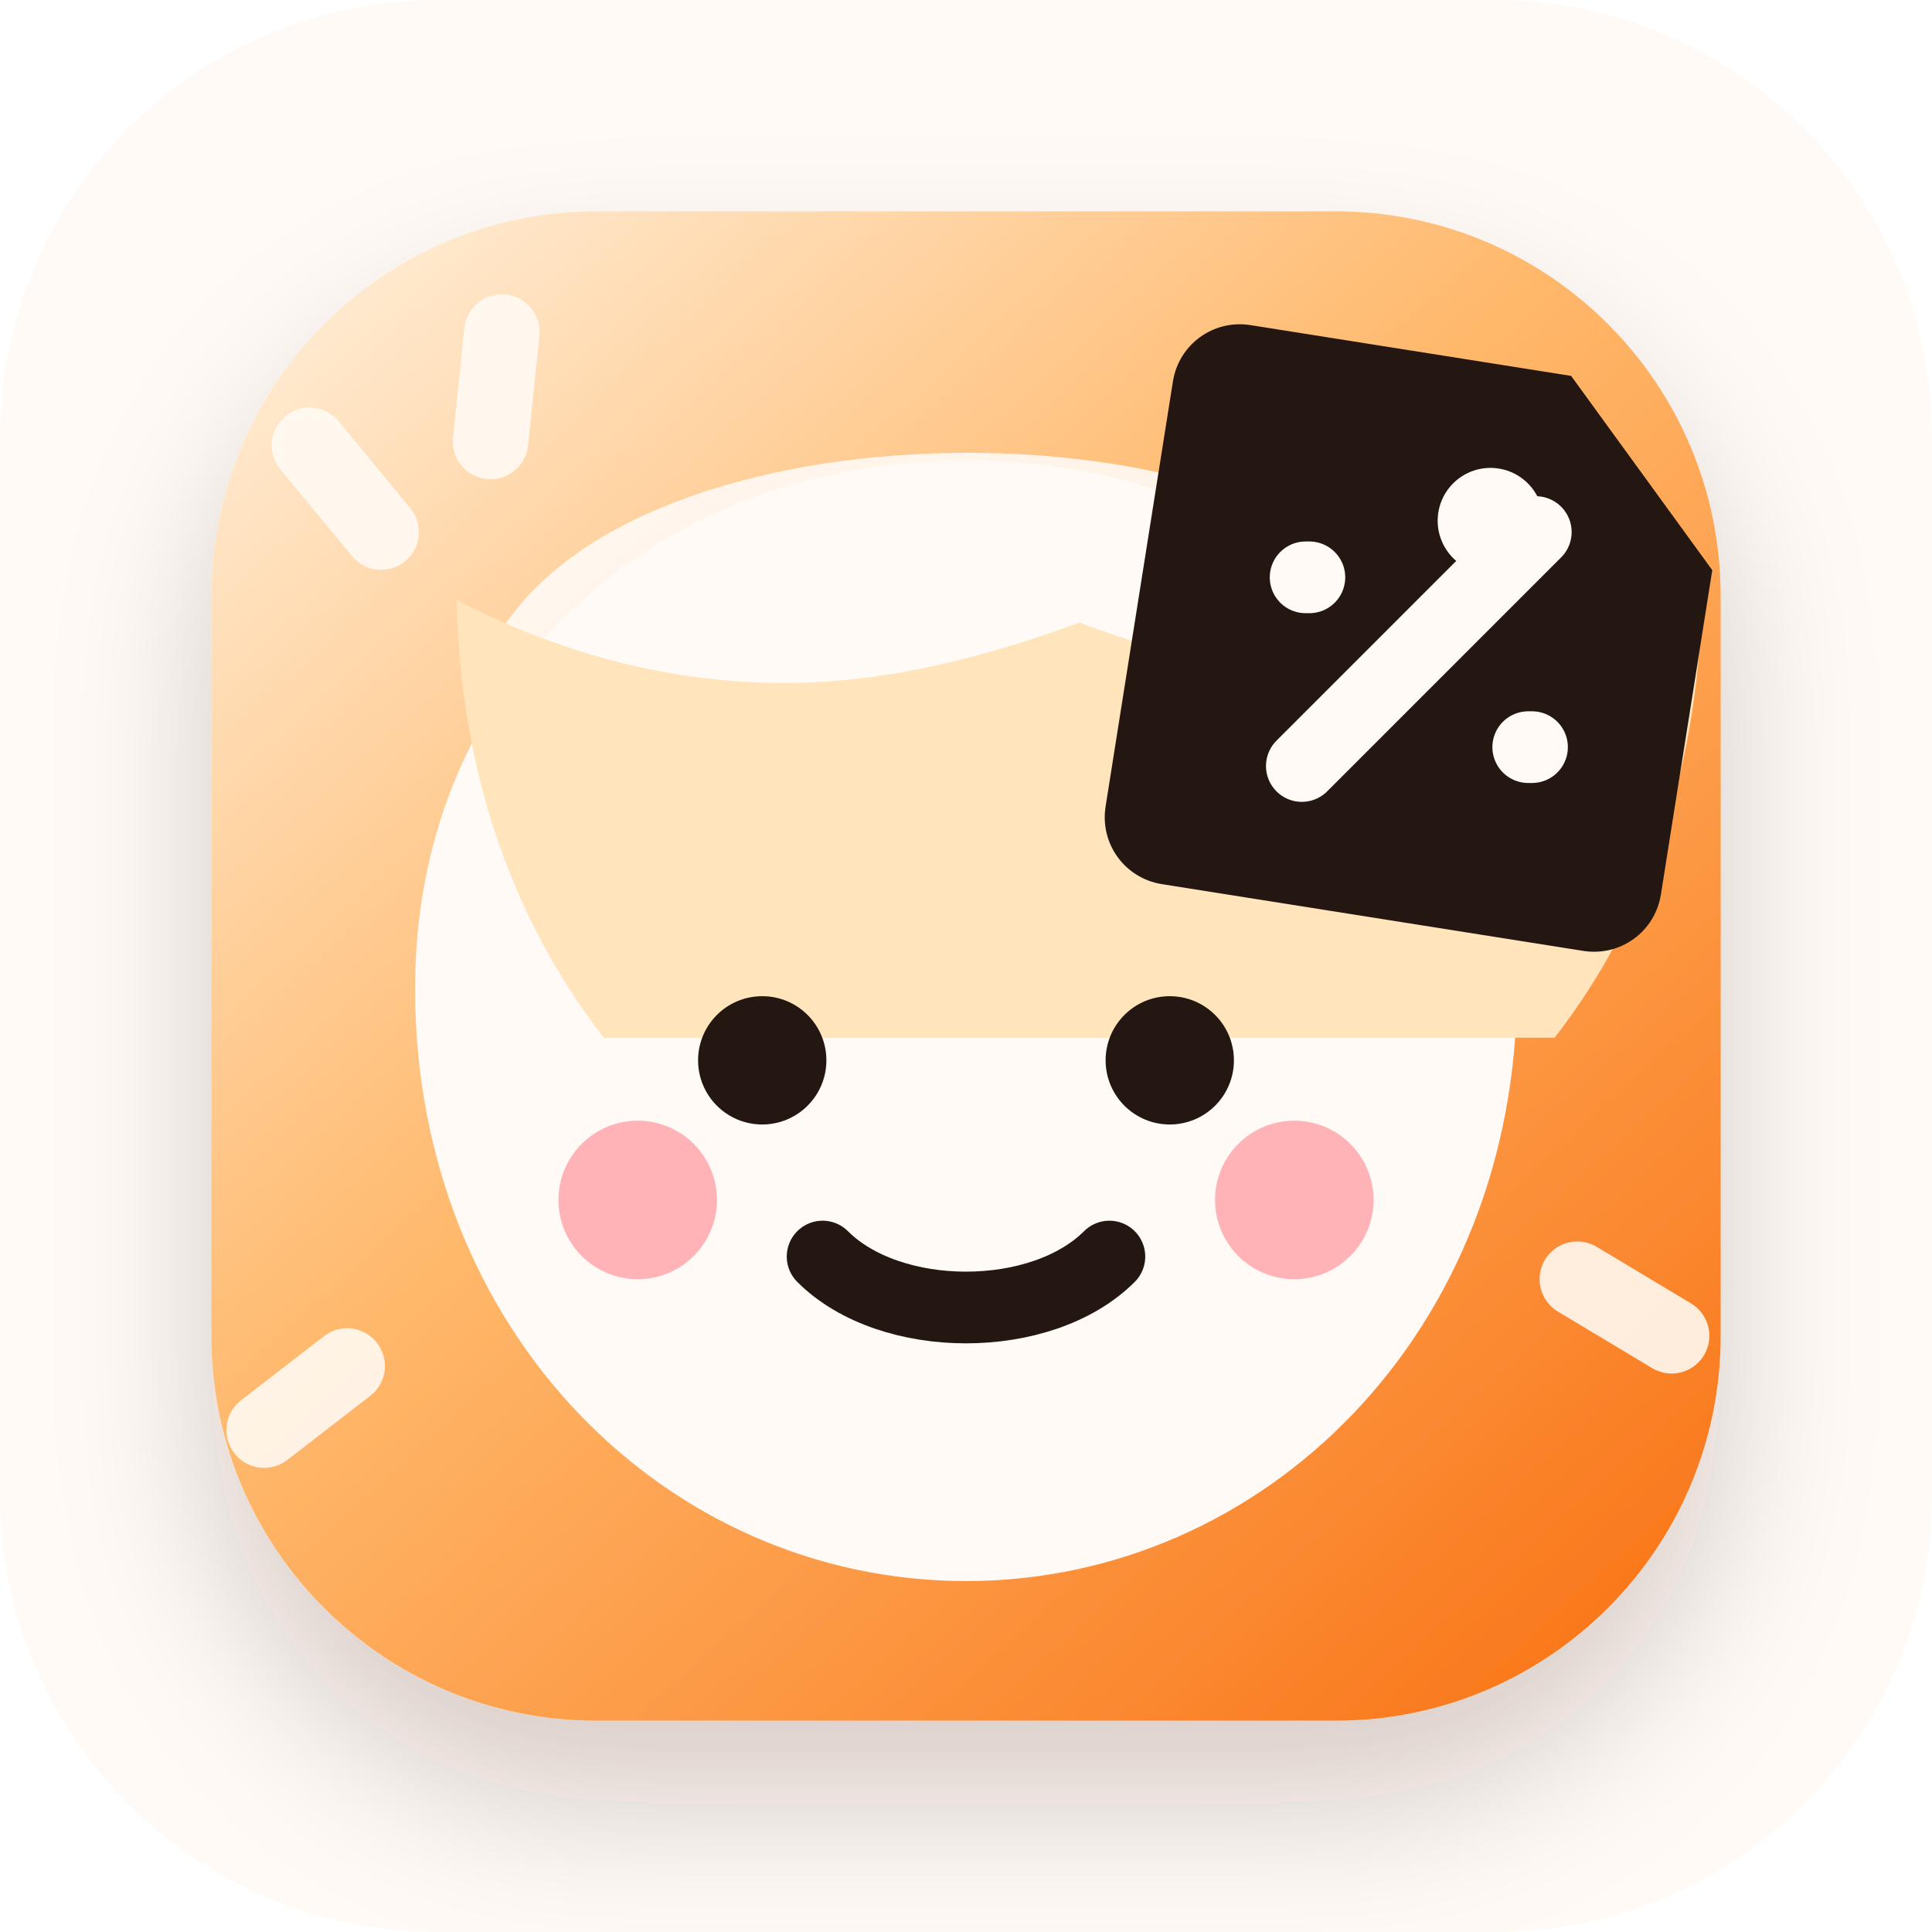
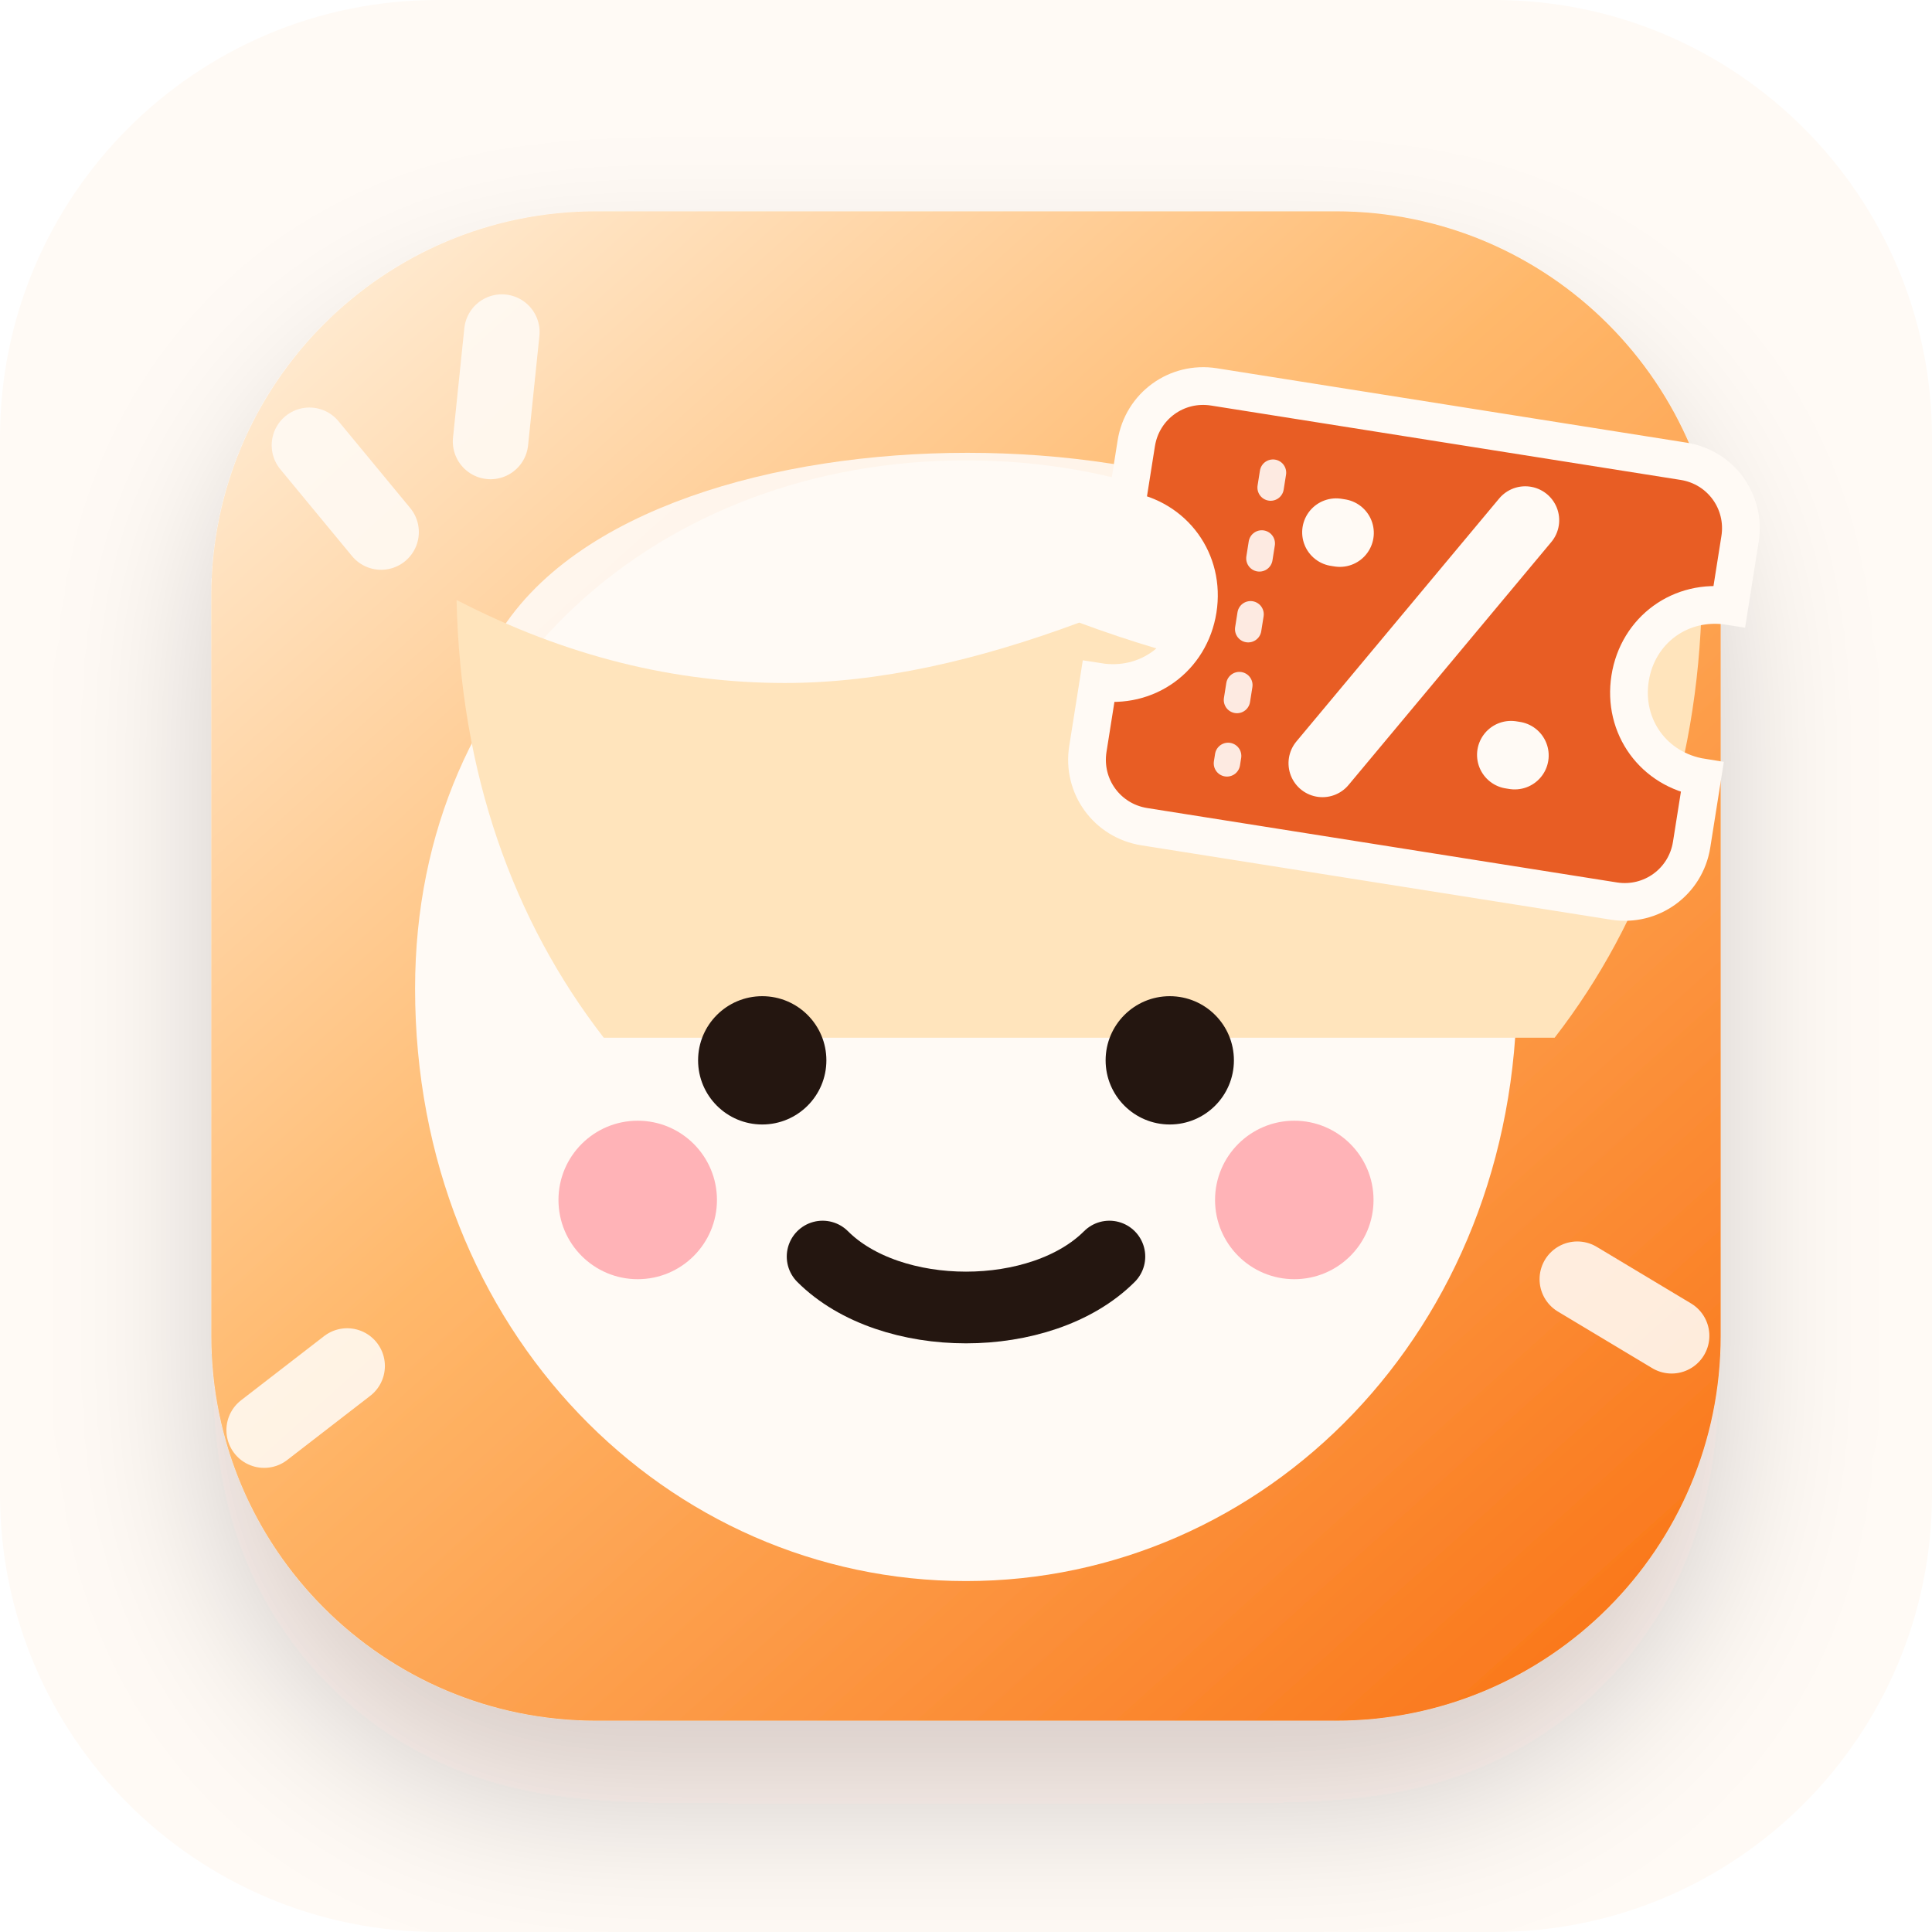
<svg xmlns="http://www.w3.org/2000/svg" viewBox="0 0 512 512" role="img" aria-label="EatDiscounted">
  <defs>
    <linearGradient id="bg" x1="72" y1="58" x2="430" y2="456" gradientUnits="userSpaceOnUse">
      <stop offset="0" stop-color="#fff0dc" />
      <stop offset="0.44" stop-color="#ffb86b" />
      <stop offset="1" stop-color="#f97316" />
    </linearGradient>
    <filter id="shadow" x="-18%" y="-18%" width="136%" height="136%">
      <feDropShadow dx="0" dy="22" stdDeviation="20" flood-color="#1c1917" flood-opacity="0.18" />
    </filter>
  </defs>
  <rect width="512" height="512" rx="116" fill="#fffaf5" />
  <rect x="56" y="56" width="400" height="400" rx="102" fill="url(#bg)" filter="url(#shadow)" />
  <path d="M142 176c33-58 196-58 228 0" fill="none" stroke="#fffaf5" stroke-width="25" stroke-linecap="round" opacity="0.9" />
  <path d="M110 262c0-84 65-140 146-140s146 56 146 140c0 91-67 157-146 157s-146-66-146-157Z" fill="#fffaf5" />
  <path d="M160 275c-24-31-38-70-39-116 29 15 58 22 87 22 25 0 51-6 78-16 27 10 53 16 78 16 29 0 58-7 87-22-1 46-15 85-39 116" fill="#ffe4bc" />
  <circle cx="202" cy="281" r="17" fill="#241610" />
  <circle cx="310" cy="281" r="17" fill="#241610" />
  <circle cx="169" cy="318" r="21" fill="#ff9aa2" opacity="0.74" />
  <circle cx="343" cy="318" r="21" fill="#ff9aa2" opacity="0.74" />
  <path d="M218 333c18 18 58 18 76 0" fill="none" stroke="#241610" stroke-width="19" stroke-linecap="round" />
-   <path d="M319 94h86l45 45v87c0 10-8 18-18 18H319c-10 0-18-8-18-18V112c0-10 8-18 18-18Z" fill="#241610" transform="rotate(9 375 169)" />
-   <circle cx="395" cy="138" r="14" fill="#fffaf5" transform="rotate(9 395 138)" />
-   <path d="M345 203l62-62M346 153h1M405 198h1" fill="none" stroke="#fffaf5" stroke-width="19" stroke-linecap="round" />
+   <g transform="rotate(9 377 169)">
+     <path d="M312 112h126c10 0 18 8 18 18v18c-13 0-23 10-23 23s10 23 23 23v18c0 10-8 18-18 18H312c-10 0-18-8-18-18v-18c13 0 23-10 23-23s-10-23-23-23v-18c0-10 8-18 18-18Z" fill="#e85d24" stroke="#fffaf5" stroke-width="10" />
+     <path d="M356 206 399 134M350 145h1M405 196h1" fill="none" stroke="#fffaf5" stroke-width="18" stroke-linecap="round" />
+     <path d="M331 132v78" fill="none" stroke="#fffaf5" stroke-width="7" stroke-linecap="round" stroke-dasharray="4 15" opacity="0.9" />
+   </g>
  <path d="M101 141 82 118M130 117l3-29M418 339l25 15M92 362l-22 17" fill="none" stroke="#fffaf5" stroke-width="20" stroke-linecap="round" opacity="0.88" />
</svg>
